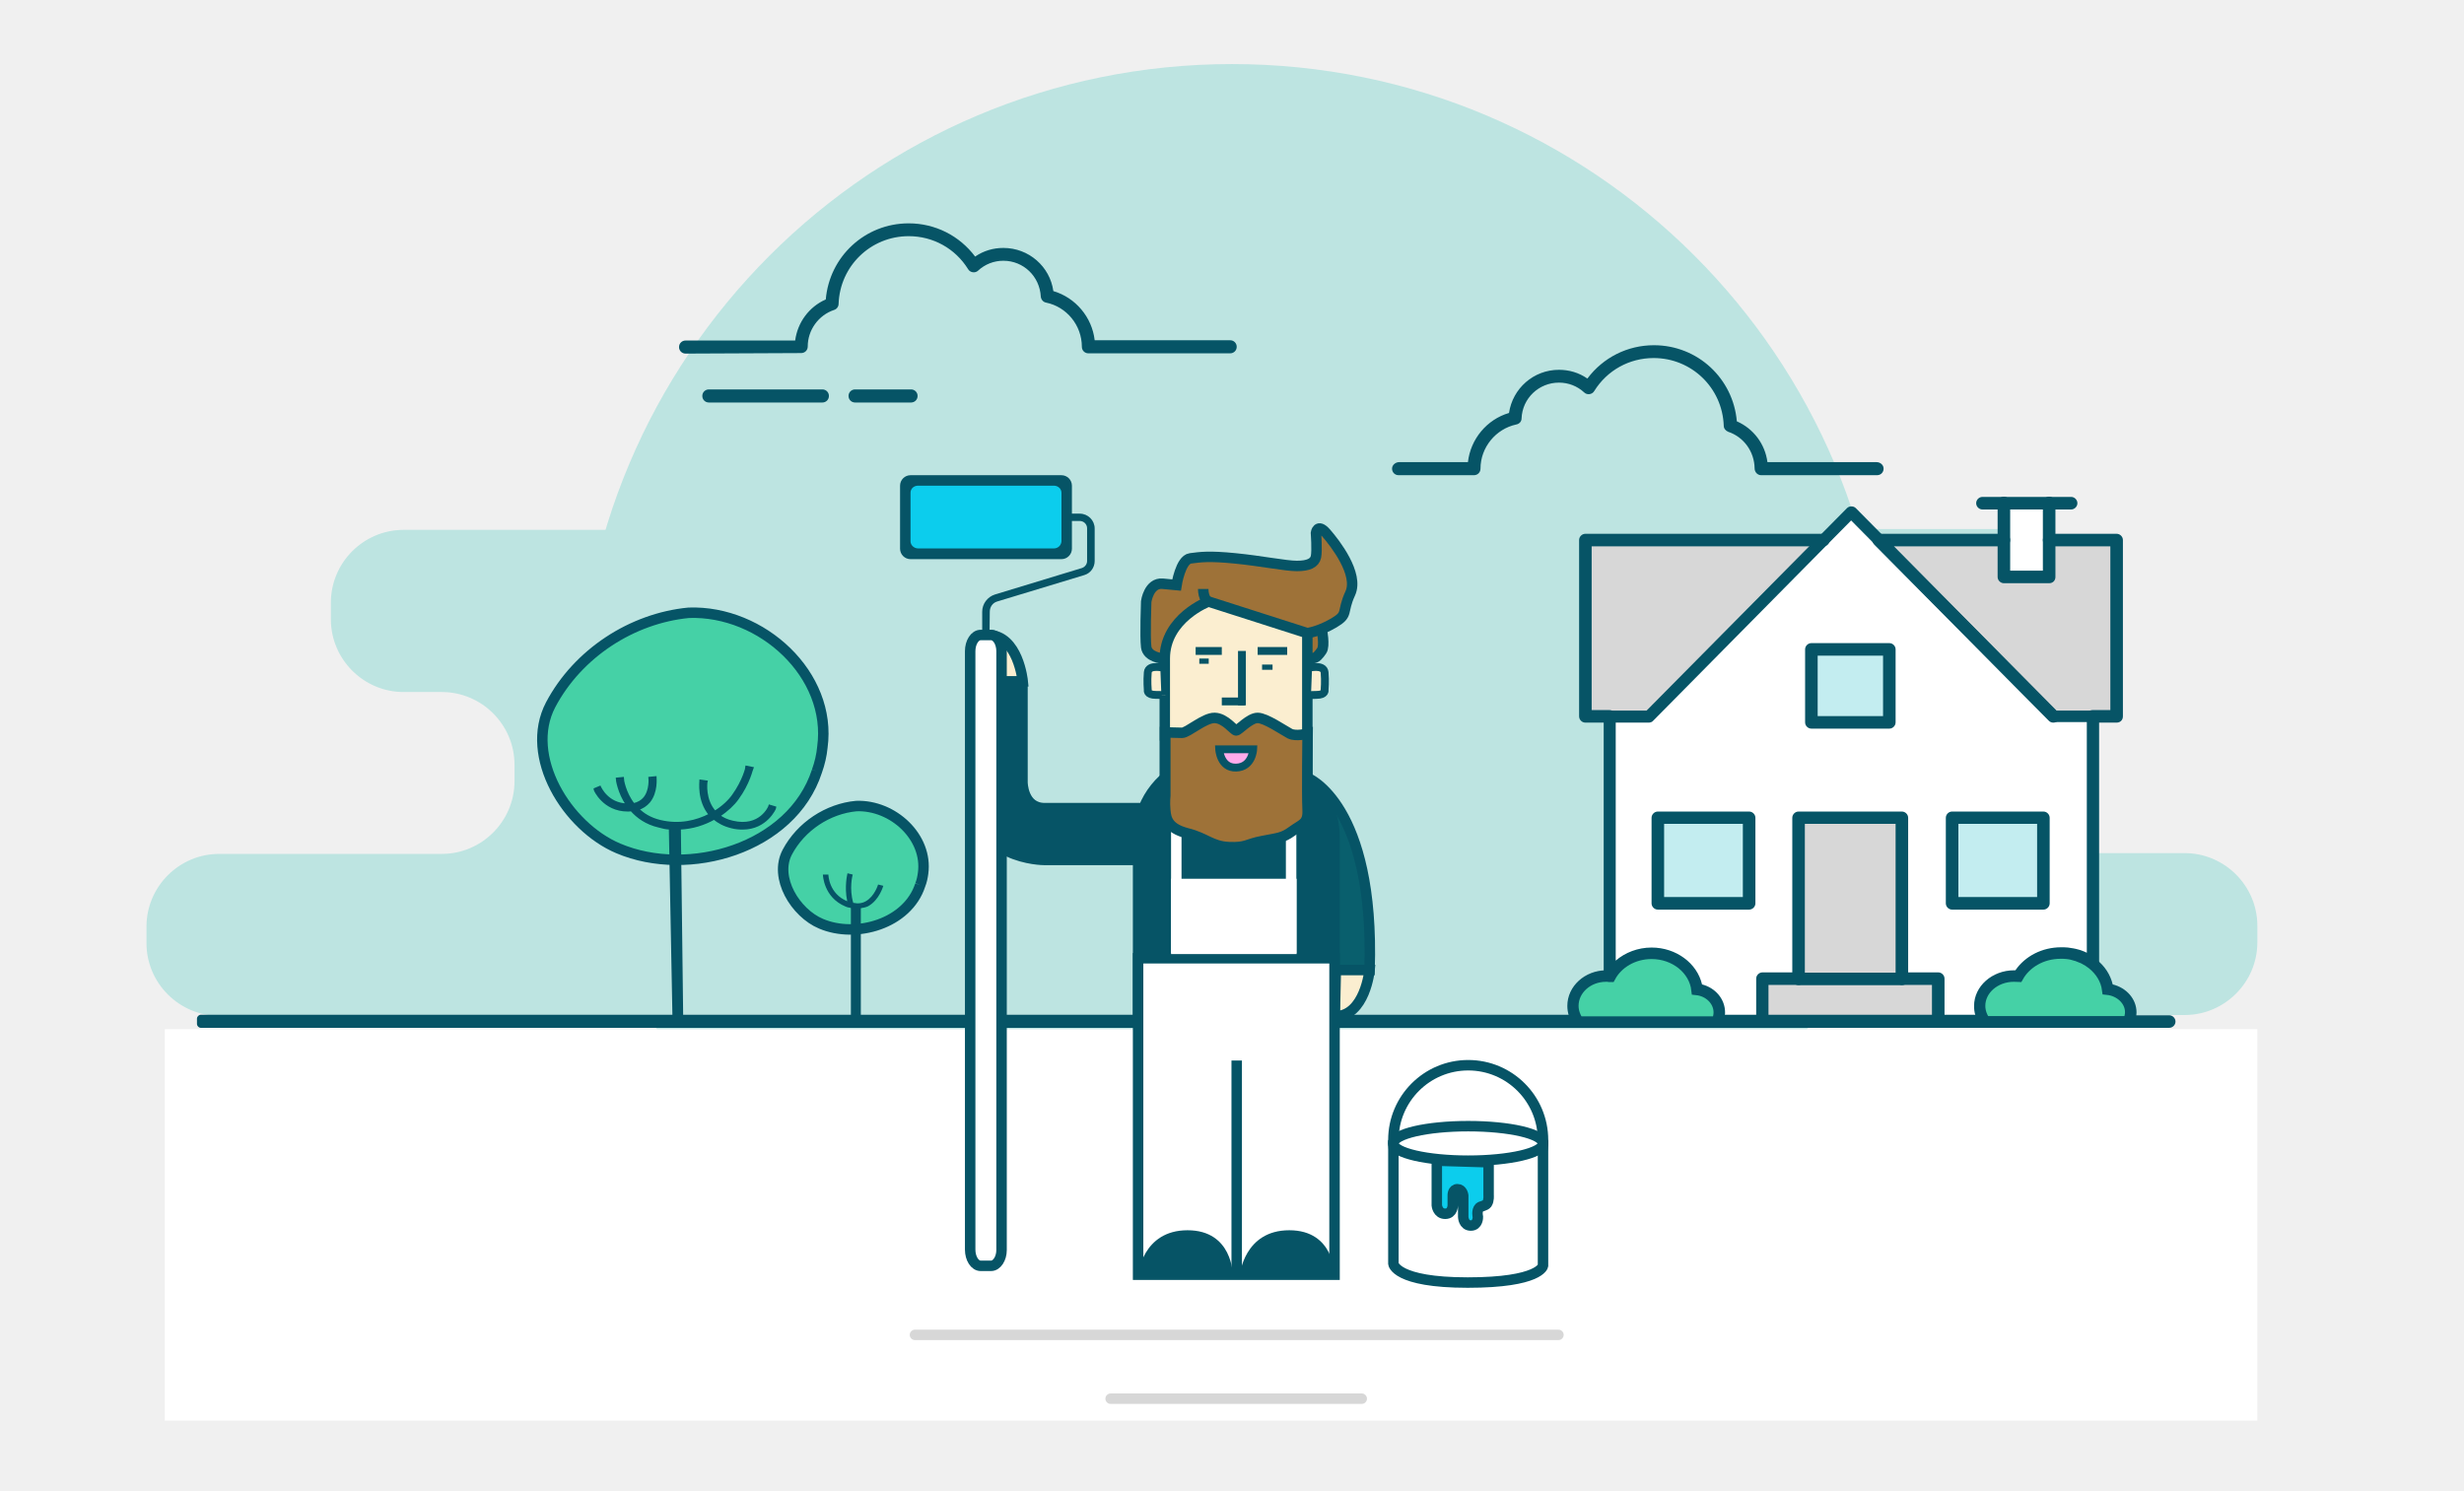
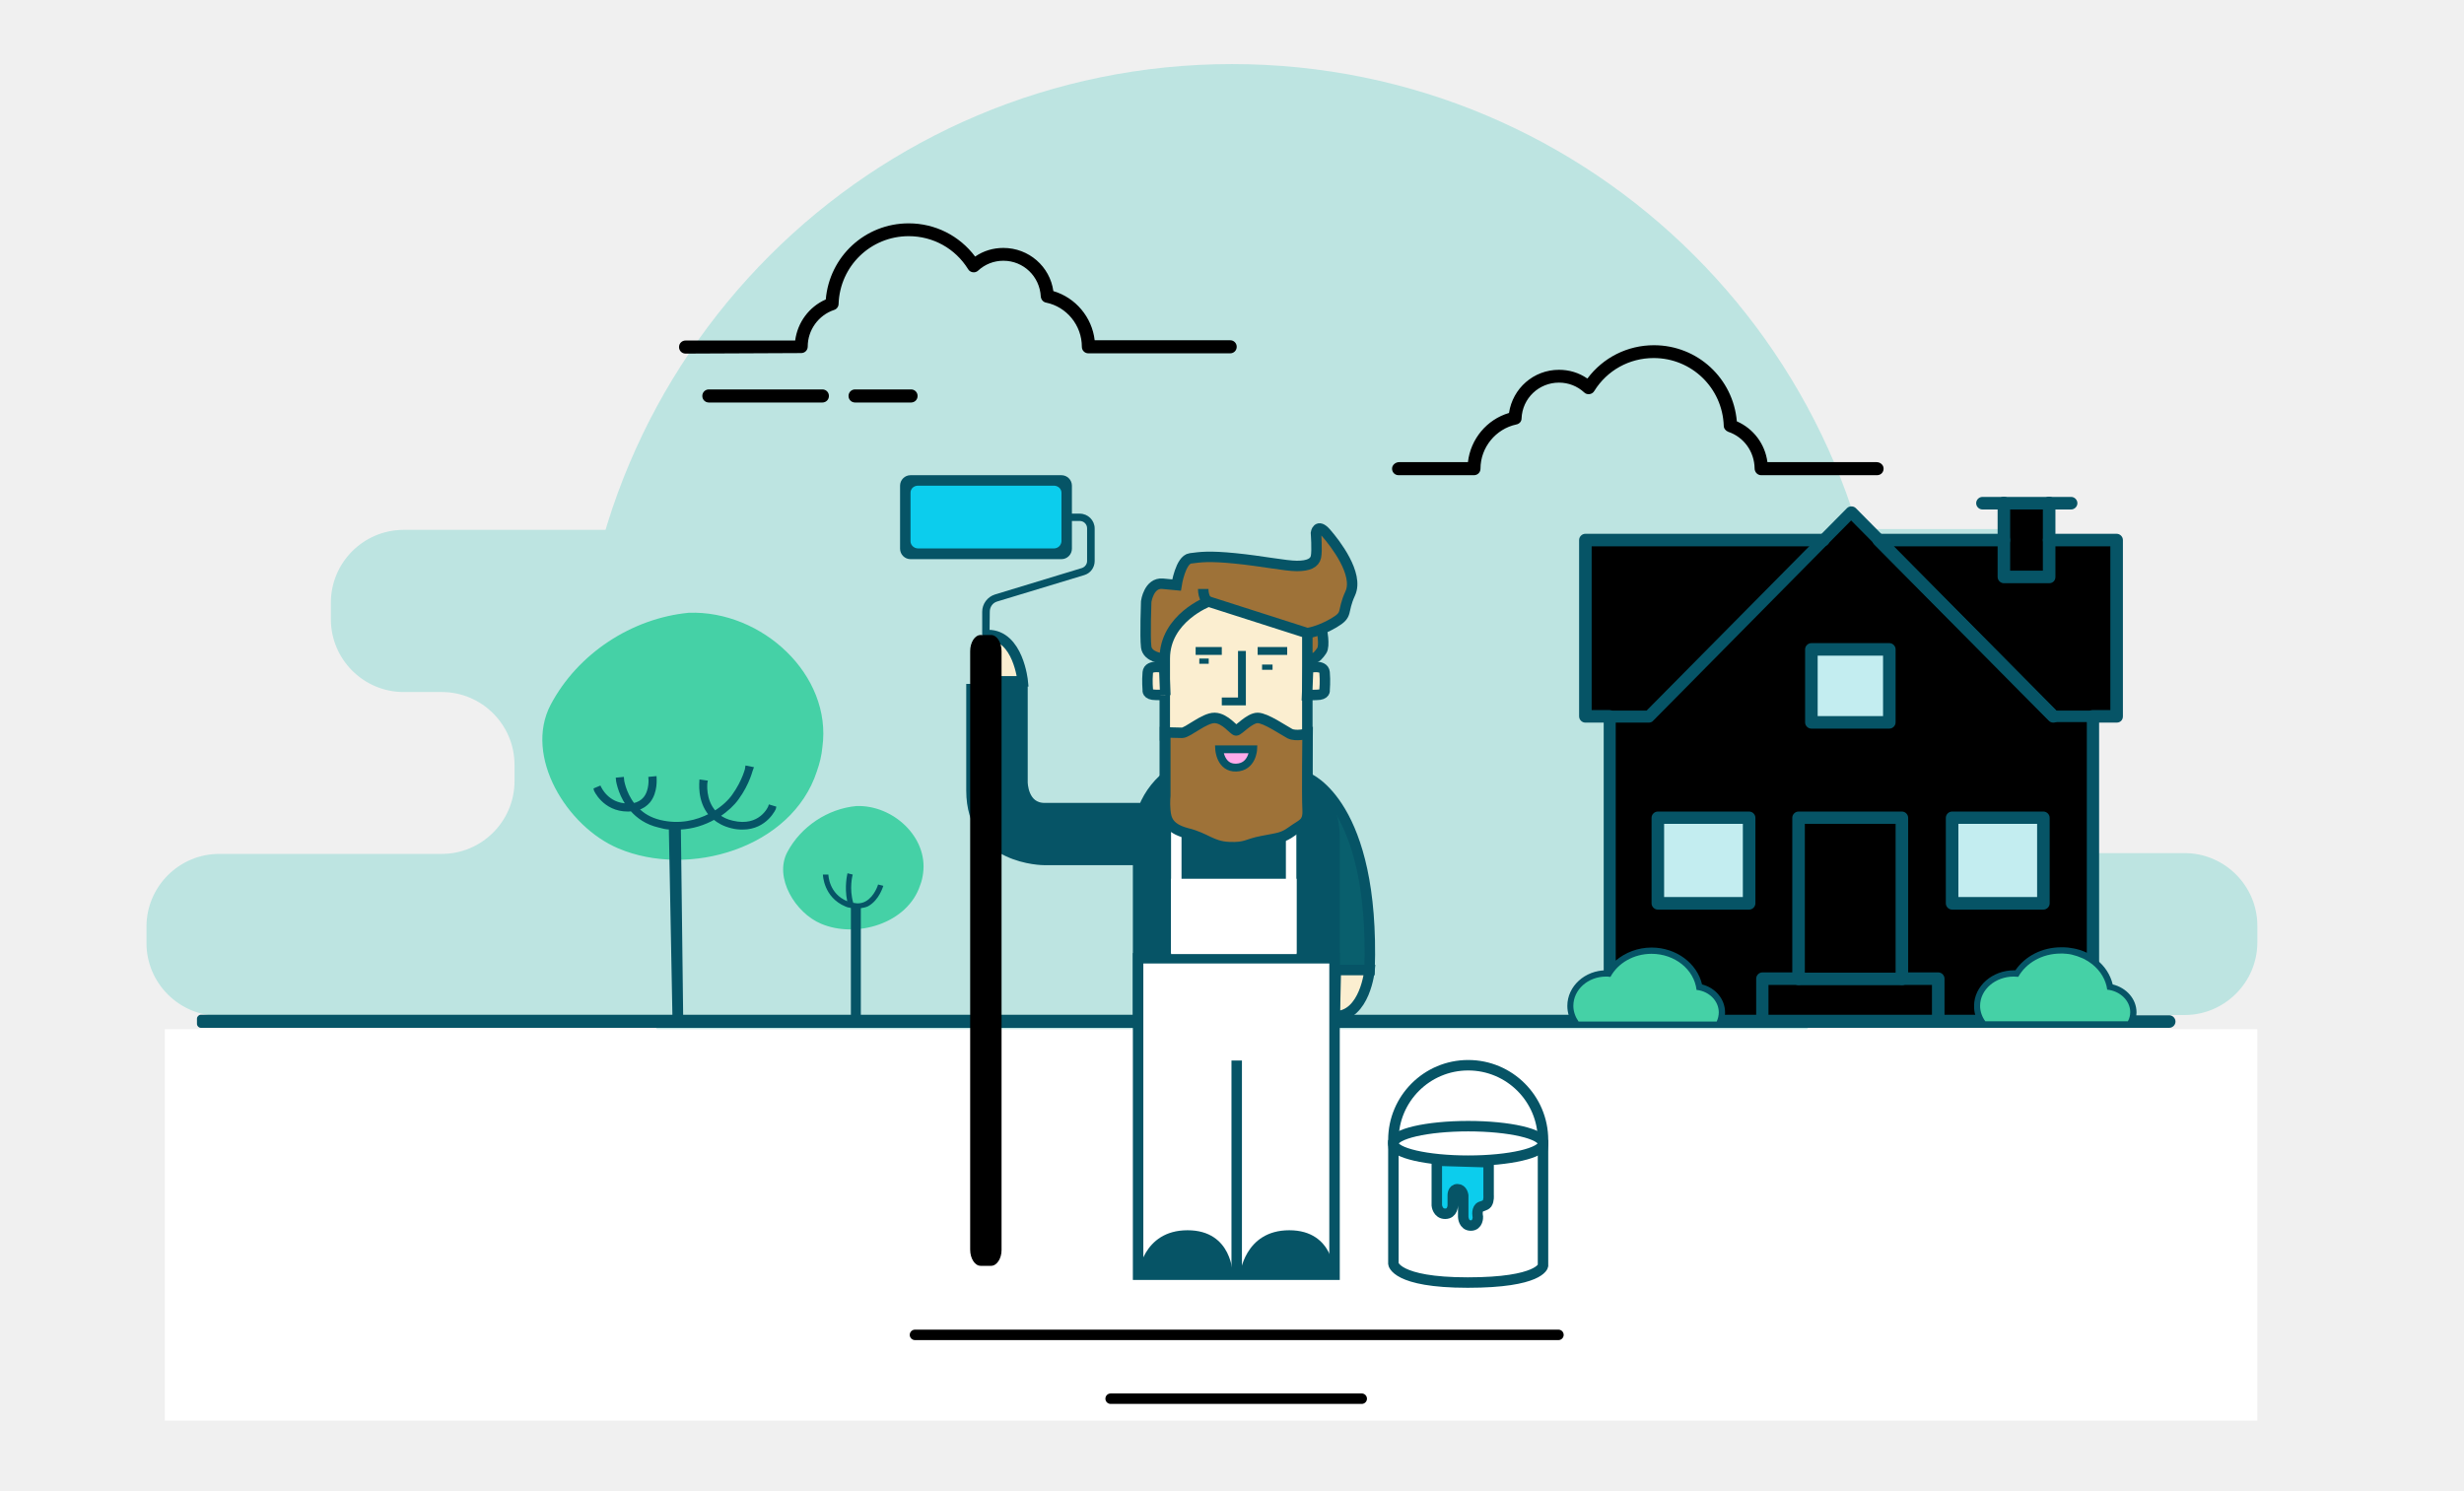
- <svg xmlns="http://www.w3.org/2000/svg" id="illustration" class="anim hidden visible" x="0px" y="0px" width="320px" viewBox="0 0 942 570" version="1.1">
-   <style>.f0{fill:none}.f1{fill:#BDE4E1}.f2{fill:#095F6D}.f3{fill:#065466}.f4{fill:#45D1A6}.f5{fill:#9E7238}.f6{fill:#FBEED0}.f7{fill:#FFABEB}.f8{fill:#FFF}.f9{fill:#D7D7D7}.f10{fill:#C3EDF0}.f11{fill:#0CCDED}.s0{stroke:none}.s1,.s2{stroke-miterlimit:10}.s1{stroke:#065466}.s2{stroke:#FFF}.s_w1{stroke-width:1}.s_w2{stroke-width:2}.s_w3{stroke-width:3}.s_w4{stroke-width:4}.s_w5{stroke-width:5}</style>
-   <g class="f1">
-     <path d="M451.7,388.4c15.3,0,27.8-12.5,27.8-27.8v-6.3c0-15.3-12.5-27.8-27.8-27.8H336.2c-15.3,0-27.8-12.5-27.8-27.8v-6.3c0-15.3,12.5-27.8,27.8-27.8h186c15.3,0,27.8-12.5,27.8-27.8v-6.4c0-15.3-12.5-27.8-27.8-27.8H154.3c-15.3,0-27.8,12.5-27.8,27.8v6.4c0,15.3,12.5,27.8,27.8,27.8h14.6c15.3,0,27.8,12.5,27.8,27.8v6.3c0,15.3-12.5,27.8-27.8,27.8H83.8C68.5,326.5,56,339,56,354.3v6.3c0,15.3,12.5,27.8,27.8,27.8L451.7,388.4L451.7,388.4z M457.2,388.3h75.4H770c15.3,0,27.8-12.5,27.8-27.8v-6.3c0-15.3-12.5-27.8-27.8-27.8H598.5c15.3,0,27.8-12.5,27.8-27.8v-6.3c0-15.3-12.5-27.8-27.8-27.8H482.9c-15.3,0-152,0.1-167.3,0.1h-85.1c-15.3,0-27.8,12.5-27.8,27.8v6.3c0,15.3,12.5,27.8,27.8,27.8C230.5,326.5,472.5,388.3,457.2,388.3z M835.2,388.1c15.3,0,27.8-12.5,27.8-27.8V354c0-15.3-12.5-27.8-27.8-27.8h-85.1c-15.3,0-27.8-12.5-27.8-27.8v-6.3c0-15.3,12.5-27.8,27.8-27.8h14.6c15.3,0,27.8-12.5,27.8-27.8v-6.4c0-15.3-12.5-27.8-27.8-27.8H396.8c-15.3,0-27.8,12.5-27.8,27.8v6.4c0,15.3,12.5,27.8,27.8,27.8h186c15.3,0,27.8,12.5,27.8,27.8v6.3c0,15.3-12.5,27.8-27.8,27.8H467.3c-15.3,0-27.8,12.5-27.8,27.8v6.3c0,15.3,12.5,27.8,27.8,27.8L835.2,388.1L835.2,388.1z" />
+ <svg xmlns="http://www.w3.org/2000/svg" id="illustration" class="anim hidden visible" width="320" viewBox="0 0 942 570">
+   <style>.f0{fill:none}.f3{fill:#065466}.f5{fill:#9e7238}.f8{fill:#fff}.f11{fill:#0ccded}.s0{stroke:none}.s1{stroke-miterlimit:10;stroke:#065466}.s_w3{stroke-width:3}.s_w4{stroke-width:4}</style>
+   <g fill="#bde4e1">
+     <path d="M451.7 388.4c15.3 0 27.8-12.5 27.8-27.8v-6.3c0-15.3-12.5-27.8-27.8-27.8H336.2c-15.3 0-27.8-12.5-27.8-27.8v-6.3c0-15.3 12.5-27.8 27.8-27.8h186c15.3 0 27.8-12.5 27.8-27.8v-6.4c0-15.3-12.5-27.8-27.8-27.8H154.3c-15.3 0-27.8 12.5-27.8 27.8v6.4c0 15.3 12.5 27.8 27.8 27.8h14.6c15.3 0 27.8 12.5 27.8 27.8v6.3c0 15.3-12.5 27.8-27.8 27.8H83.8C68.5 326.5 56 339 56 354.3v6.3c0 15.3 12.5 27.8 27.8 27.8h367.9zm5.5-.1H770c15.3 0 27.8-12.5 27.8-27.8v-6.3c0-15.3-12.5-27.8-27.8-27.8H598.5c15.3 0 27.8-12.5 27.8-27.8v-6.3c0-15.3-12.5-27.8-27.8-27.8H482.9c-15.3 0-152 .1-167.3.1h-85.1c-15.3 0-27.8 12.5-27.8 27.8v6.3c0 15.3 12.5 27.8 27.8 27.8 0 0 242 61.8 226.7 61.8zm378-.2c15.3 0 27.8-12.5 27.8-27.8V354c0-15.3-12.5-27.8-27.8-27.8h-85.1c-15.3 0-27.8-12.5-27.8-27.8v-6.3c0-15.3 12.5-27.8 27.8-27.8h14.6c15.3 0 27.8-12.5 27.8-27.8v-6.4c0-15.3-12.5-27.8-27.8-27.8H396.8c-15.3 0-27.8 12.5-27.8 27.8v6.4c0 15.3 12.5 27.8 27.8 27.8h186c15.3 0 27.8 12.5 27.8 27.8v6.3c0 15.3-12.5 27.8-27.8 27.8H467.3c-15.3 0-27.8 12.5-27.8 27.8v6.3c0 15.3 12.5 27.8 27.8 27.8h367.9z" />
    <circle cx="471" cy="274.5" r="250" />
  </g>
-   <rect class="f8" x="63" y="393.5" width="800" height="149.7" />
-   <g class="f9">
-     <path d="M595.8,512.4h-246c-1.1,0-2-0.9-2-2l0,0c0-1.1,0.9-2,2-2h246c1.1,0,2,0.9,2,2l0,0C597.8,511.5,596.9,512.4,595.8,512.4z" />
-     <path d="M520.6,536.8h-96c-1.1,0-2-0.9-2-2l0,0c0-1.1,0.9-2,2-2h96c1.1,0,2,0.9,2,2l0,0C522.6,535.9,521.7,536.8,520.6,536.8z" />
-   </g>
-   <g class="f3">
-     <path d="M314.4,153.9H271c-1.4,0-2.5-1.1-2.5-2.5s1.1-2.5,2.5-2.5h43.4c1.4,0,2.5,1.1,2.5,2.5C316.9,152.8,315.8,153.9,314.4,153.9z" />
-     <path d="M337.6,148.9h10.7c1.4,0,2.5,1.1,2.5,2.5s-1.1,2.5-2.5,2.5h-21.4c-1.4,0-2.5-1.1-2.5-2.5s1.1-2.5,2.5-2.5H337.6" />
-     <path d="M262.1,135.2c-1.4,0-2.5-1.1-2.5-2.5s1.1-2.5,2.5-2.5H304c0.9-6.9,5.3-12.9,11.7-15.7c1.4-16.4,15-29.1,31.7-29.1c10.1,0,19.4,4.7,25.4,12.7c3.2-2.2,6.9-3.3,10.8-3.3c9.7,0,17.8,7.1,19.1,16.5c8.5,2.5,14.8,10,15.8,18.8h51.8c1.4,0,2.5,1.1,2.5,2.5s-1.1,2.5-2.5,2.5h-54.2c-1.4,0-2.5-1.1-2.5-2.5c0-8.2-5.8-15.3-13.7-16.9c-1.1-0.2-1.9-1.2-2-2.3c-0.4-7.7-6.6-13.7-14.3-13.7c-3.6,0-7,1.3-9.7,3.8c-0.5,0.5-1.3,0.7-2,0.6s-1.4-0.5-1.8-1.2c-4.9-7.9-13.4-12.6-22.7-12.6c-14.5,0-26.3,11.4-26.8,25.9c0,1-0.7,2-1.7,2.3c-6,2-10.1,7.7-10.1,14c0,1.4-1.1,2.5-2.5,2.5L262.1,135.2L262.1,135.2z" />
-     <path d="M717.6,181.7c1.5,0,2.6-1.2,2.5-2.7c-0.1-1.3-1.3-2.3-2.7-2.3h-41.7l0,0c-0.9-6.9-5.3-12.8-11.7-15.6l0,0c-1.4-16.4-15-29.1-31.7-29.1c-10.1,0-19.4,4.7-25.4,12.7c0,0,0,0-0.1,0c-3.2-2.2-6.9-3.3-10.8-3.3c-9.7,0-17.7,7.1-19.1,16.5l0,0c-8.5,2.5-14.7,10-15.7,18.8l0,0h-26.3c-1.3,0-2.6,1-2.7,2.3c-0.1,1.5,1,2.7,2.5,2.7h28.8c1.4,0,2.5-1.1,2.5-2.5c0-8.1,5.8-15.2,13.7-16.9c1.1-0.2,2-1.1,2-2.3c0.3-7.7,6.6-13.7,14.3-13.7c3.6,0,7,1.3,9.7,3.8c0.5,0.5,1.3,0.7,2,0.6s1.4-0.5,1.8-1.2c4.9-7.9,13.4-12.6,22.7-12.6c14.5,0,26.3,11.4,26.8,25.9c0,1,0.7,1.9,1.7,2.3c6,2,10,7.6,10.1,14c0,1.4,1.1,2.6,2.5,2.6H717.6L717.6,181.7z" />
-   </g>
+   <path class="f8" d="M63 393.5h800v149.7H63z" />
+   <path d="M595.8 512.4h-246c-1.1 0-2-.9-2-2s.9-2 2-2h246c1.1 0 2 .9 2 2s-.9 2-2 2zm-75.2 24.4h-96c-1.1 0-2-.9-2-2s.9-2 2-2h96c1.1 0 2 .9 2 2s-.9 2-2 2zM314.4 153.9H271c-1.4 0-2.5-1.1-2.5-2.5s1.1-2.5 2.5-2.5h43.4c1.4 0 2.5 1.1 2.5 2.5s-1.1 2.5-2.5 2.5zm23.2-5h10.7c1.4 0 2.5 1.1 2.5 2.5s-1.1 2.5-2.5 2.5h-21.4c-1.4 0-2.5-1.1-2.5-2.5s1.1-2.5 2.5-2.5h10.7m-75.5-13.7c-1.4 0-2.5-1.1-2.5-2.5s1.1-2.5 2.5-2.5H304c.9-6.9 5.3-12.9 11.7-15.7 1.4-16.4 15-29.1 31.7-29.1 10.1 0 19.4 4.7 25.4 12.7 3.2-2.2 6.9-3.3 10.8-3.3 9.7 0 17.8 7.1 19.1 16.5 8.5 2.5 14.8 10 15.8 18.8h51.8c1.4 0 2.5 1.1 2.5 2.5s-1.1 2.5-2.5 2.5h-54.2c-1.4 0-2.5-1.1-2.5-2.5 0-8.2-5.8-15.3-13.7-16.9-1.1-.2-1.9-1.2-2-2.3-.4-7.7-6.6-13.7-14.3-13.7-3.6 0-7 1.3-9.7 3.8-.5.5-1.3.7-2 .6s-1.4-.5-1.8-1.2c-4.9-7.9-13.4-12.6-22.7-12.6-14.5 0-26.3 11.4-26.8 25.9 0 1-.7 2-1.7 2.3-6 2-10.1 7.7-10.1 14 0 1.4-1.1 2.5-2.5 2.5l-44.2.2zm455.5 46.5c1.5 0 2.6-1.2 2.5-2.7-.1-1.3-1.3-2.3-2.7-2.3h-41.7c-.9-6.9-5.3-12.8-11.7-15.6-1.4-16.4-15-29.1-31.7-29.1-10.1 0-19.4 4.7-25.4 12.7h-.1c-3.2-2.2-6.9-3.3-10.8-3.3-9.7 0-17.7 7.1-19.1 16.5-8.5 2.5-14.7 10-15.7 18.8h-26.3c-1.3 0-2.6 1-2.7 2.3-.1 1.5 1 2.7 2.5 2.7h28.8c1.4 0 2.5-1.1 2.5-2.5 0-8.1 5.8-15.2 13.7-16.9 1.1-.2 2-1.1 2-2.3.3-7.7 6.6-13.7 14.3-13.7 3.6 0 7 1.3 9.7 3.8.5.5 1.3.7 2 .6s1.4-.5 1.8-1.2c4.9-7.9 13.4-12.6 22.7-12.6 14.5 0 26.3 11.4 26.8 25.9 0 1 .7 1.9 1.7 2.3 6 2 10 7.6 10.1 14 0 1.4 1.1 2.6 2.5 2.6h44.3z" />
  <g class="s0">
-     <g class="f8">
-       <path d="M769.9,373.5c-7.1,0-12.9,5-12.9,11.2c0,2.2,0.7,4.3,2,6h-18v-16.4h-13.9v-61.6h-39.5v61.6h-13.8v16.4h-17.5c0.5-1.1,0.8-2.3,0.8-3.5c0-4.4-3.7-8.1-8.5-8.6c-1-7.8-8.3-13.8-17.2-13.8c-6.9,0-12.9,3.6-15.7,8.9c-0.1,0-0.3,0-0.4,0v-99.6h15l66.8-67.4l10.6-10.7l77.3,78.1l0,0h15V369c-1-0.8-2.1-1.5-3.3-2.1c-0.2-0.1-0.5-0.2-0.7-0.3c-0.5-0.2-1-0.4-1.5-0.6c-0.2-0.1-0.4-0.1-0.6-0.2c-1.2-0.4-2.4-0.6-3.7-0.8c-0.5-0.1-0.9-0.1-1.4-0.1c-0.3,0-0.6,0-0.9,0c-7.2,0-13.3,3.6-16.2,8.9C771.1,373.5,770.5,373.5,769.9,373.5z M781.2,345.4v-32.7h-34.9v32.7H781.2z M722.3,276.2v-27.9h-29.8v27.9H722.3z M668.7,345.4v-32.7h-34.9v32.7H668.7z" />
-       <polygon points="783.4,206.5 783.4,220.6 766.1,220.6 766.1,206.5 766.1,192.4 783.4,192.4" />
-     </g>
-     <g class="f10">
-       <rect x="746.3" y="312.6" width="34.9" height="32.7" />
-       <rect x="633.8" y="312.6" width="34.9" height="32.7" />
-       <rect x="692.5" y="248.2" width="29.8" height="27.9" />
-     </g>
-     <g class="f9">
-       <polygon points="697.1,206.5 630.3,273.9 615.3,273.9 606.1,273.9 606.1,206.5" />
-       <polygon points="809.2,206.5 809.2,273.9 800,273.9 785,273.9 718.2,206.5 766.1,206.5 766.1,220.6 783.4,220.6 783.4,206.5" />
-       <rect x="687.6" y="312.6" width="39.5" height="61.6" />
-       <polygon points="741,374.3 741,390.6 673.8,390.6 673.8,374.3 687.6,374.3 727.1,374.3" />
-     </g>
+     <path d="M769.9 373.5c-7.1 0-12.9 5-12.9 11.2 0 2.2.7 4.3 2 6h-18v-16.4h-13.9v-61.6h-39.5v61.6h-13.8v16.4h-17.5c.5-1.1.8-2.3.8-3.5 0-4.4-3.7-8.1-8.5-8.6-1-7.8-8.3-13.8-17.2-13.8-6.9 0-12.9 3.6-15.7 8.9h-.4v-99.6h15l66.8-67.4 10.6-10.7 77.3 78.1h15V369c-1-.8-2.1-1.5-3.3-2.1-.2-.1-.5-.2-.7-.3l-1.5-.6c-.2-.1-.4-.1-.6-.2-1.2-.4-2.4-.6-3.7-.8-.5-.1-.9-.1-1.4-.1h-.9c-7.2 0-13.3 3.6-16.2 8.9-.6-.3-1.2-.3-1.8-.3zm11.3-28.1v-32.7h-34.9v32.7h34.9zm-58.9-69.2v-27.9h-29.8v27.9h29.8zm-53.6 69.2v-32.7h-34.9v32.7h34.9zm114.7-138.9v14.1h-17.3v-28.2h17.3z" />
+     <path d="M746.3 312.6h34.9v32.7h-34.9zm-112.5 0h34.9v32.7h-34.9zm58.7-64.4h29.8v27.9h-29.8z" fill="#c3edf0" />
+     <path d="M697.1 206.5l-66.8 67.4h-24.2v-67.4zm112.1 0v67.4H785l-66.8-67.4h47.9v14.1h17.3v-14.1zM687.6 312.6h39.5v61.6h-39.5zm53.4 61.7v16.3h-67.2v-16.3h53.3z" />
    <g class="f3">
-       <path d="M615.3,276.3h-9.2c-1.3,0-2.4-1.1-2.4-2.4v-67.4c0-1.3,1.1-2.4,2.4-2.4h91c1.3,0,2.4,1.1,2.4,2.4c0,1.3-1.1,2.4-2.4,2.4h-88.6v62.6h6.8c1.3,0,2.4,1.1,2.4,2.4S616.6,276.3,615.3,276.3z" />
-       <path d="M809.2,276.3H800c-1.3,0-2.4-1.1-2.4-2.4s1.1-2.4,2.4-2.4h6.8v-62.6h-23.4c-1.3,0-2.4-1.1-2.4-2.4c0-1.3,1.1-2.4,2.4-2.4h25.8c1.3,0,2.4,1.1,2.4,2.4v67.4C811.6,275.3,810.6,276.3,809.2,276.3z" />
-       <path d="M785,276.3c-0.6,0-1.2-0.2-1.7-0.7l-66.8-67.4c-0.7-0.7-0.9-1.7-0.5-2.6c0.4-0.9,1.2-1.5,2.2-1.5h47.9c1.3,0,2.4,1.1,2.4,2.4c0,1.3-1.1,2.4-2.4,2.4H724l62.7,63.3c0.9,0.9,0.9,2.5,0,3.4C786.2,276.1,785.6,276.3,785,276.3z" />
-       <path d="M673.8,393c-1.3,0-2.4-1.1-2.4-2.4v-16.4c0-1.3,1.1-2.4,2.4-2.4h13.8c1.3,0,2.4,1.1,2.4,2.4s-1.1,2.4-2.4,2.4h-11.5v14C676.2,391.9,675.1,393,673.8,393z" />
-       <path d="M741,393c-1.3,0-2.4-1.1-2.4-2.4v-14h-11.5c-1.3,0-2.4-1.1-2.4-2.4s1.1-2.4,2.4-2.4H741c1.3,0,2.4,1.1,2.4,2.4v16.4C743.4,391.9,742.3,393,741,393z" />
-       <path d="M727.1,376.7h-39.5c-1.3,0-2.4-1.1-2.4-2.4v-61.6c0-1.3,1.1-2.4,2.4-2.4h39.5c1.3,0,2.4,1.1,2.4,2.4v61.6C729.5,375.6,728.5,376.7,727.1,376.7z M690,371.9h34.7V315H690V371.9z" />
-       <path d="M668.7,347.8h-34.9c-1.3,0-2.4-1.1-2.4-2.4v-32.7c0-1.3,1.1-2.4,2.4-2.4h34.9c1.3,0,2.4,1.1,2.4,2.4v32.7C671.1,346.7,670,347.8,668.7,347.8z M636.2,343h30.1v-28h-30.1V343z" />
-       <path d="M781.2,347.8h-34.9c-1.3,0-2.4-1.1-2.4-2.4v-32.7c0-1.3,1.1-2.4,2.4-2.4h34.9c1.3,0,2.4,1.1,2.4,2.4v32.7C783.6,346.7,782.5,347.8,781.2,347.8z M748.7,343h30.1v-28h-30.1V343z" />
-       <path d="M722.3,278.6h-29.8c-1.3,0-2.4-1.1-2.4-2.4v-27.9c0-1.3,1.1-2.4,2.4-2.4h29.8c1.3,0,2.4,1.1,2.4,2.4v27.9C724.7,277.5,723.6,278.6,722.3,278.6z M694.9,273.8h25v-23.1h-25V273.8z" />
-       <path d="M783.4,223h-17.3c-1.3,0-2.4-1.1-2.4-2.4v-28.3c0-1.3,1.1-2.4,2.4-2.4c1.3,0,2.4,1.1,2.4,2.4v25.9H781v-25.9c0-1.3,1.1-2.4,2.4-2.4c1.3,0,2.4,1.1,2.4,2.4v28.3C785.8,222,784.8,223,783.4,223z" />
-       <path d="M791.8,194.8h-33.9c-1.3,0-2.4-1.1-2.4-2.4c0-1.3,1.1-2.4,2.4-2.4h33.9c1.3,0,2.4,1.1,2.4,2.4S793.1,194.8,791.8,194.8z" />
-       <path d="M829.3,393h-15.7c-1.3,0-2.4-1.1-2.4-2.4s1.1-2.4,2.4-2.4h15.7c1.3,0,2.4,1.1,2.4,2.4S830.6,393,829.3,393z" />
-       <path d="M604,393h-17c-1.3,0-2.4-1.1-2.4-2.4s1.1-2.4,2.4-2.4h17c1.3,0,2.4,1.1,2.4,2.4S605.3,393,604,393z" />
-       <path d="M656.3,393h-52.8c-0.8,0-1.5-0.4-1.9-1c-1.6-2.2-2.4-4.8-2.4-7.4c0-7.5,6.7-13.6,14.9-13.6c0.5,0,1.1,0,1.6,0.1h0.3c1.3,0.1,2.3,1.3,2.2,2.6c-0.1,1.3-1.3,2.3-2.6,2.1h-0.3c-0.4-0.1-0.8-0.1-1.1-0.1c-5.6,0-10.1,3.9-10.1,8.8c0,1.2,0.3,2.5,0.9,3.6h51.4c1.3,0,2.4,1.1,2.4,2.4C658.7,391.9,657.6,393,656.3,393z" />
-       <path d="M813.6,393H759c-1.3,0-2.4-1.1-2.4-2.4s1.1-2.4,2.4-2.4h52.9c0.1-0.4,0.1-0.7,0.1-1.1c0-3.1-2.9-5.8-6.6-6.2c-1.1-0.1-2-1-2.1-2.1c-0.4-3.1-2.1-6-4.8-8.1c-1-0.8-1.2-2.3-0.4-3.4c0.8-1,2.3-1.2,3.4-0.4c3.2,2.5,5.3,5.8,6.2,9.5c5.3,1.3,9.1,5.6,9.1,10.7c0,1.6-0.4,3.1-1.1,4.6C815.3,392.5,814.5,393,813.6,393z" />
-       <path d="M759,393H656.3c-0.8,0-1.6-0.4-2-1.1s-0.5-1.6-0.1-2.3c0.4-0.8,0.6-1.6,0.6-2.4c0-3.1-2.7-5.8-6.3-6.2c-1.1-0.1-2-1-2.1-2.1c-0.8-6.7-7.2-11.7-14.9-11.7c-5.8,0-11.1,3-13.6,7.6c-0.5,0.9-1.4,1.4-2.3,1.3c-0.2,0-0.3,0-0.4,0c-1.2-0.1-2.1-1.2-2.1-2.4v-99.6c0-1.3,1.1-2.4,2.4-2.4h14l76.6-77.4c0.9-0.9,2.5-0.9,3.4,0l76.6,77.4h14c1.3,0,2.4,1.1,2.4,2.4V369c0,0.9-0.5,1.8-1.4,2.2c-0.8,0.4-1.8,0.3-2.5-0.3c-0.9-0.7-1.8-1.3-2.9-1.8c-0.2-0.1-0.4-0.2-0.6-0.3c-0.5-0.2-0.9-0.4-1.3-0.5l-0.6-0.2c-1-0.3-2.1-0.5-3.2-0.7c-0.4,0-0.8-0.1-1.2-0.1H788c-6,0-11.5,3-14.1,7.6c-0.5,0.9-1.4,1.3-2.4,1.2c-0.4-0.1-1-0.1-1.5-0.1c-5.8,0-10.5,3.9-10.5,8.8c0,1.6,0.5,3.2,1.5,4.6c0.5,0.7,0.6,1.7,0.2,2.5C760.8,392.5,760,393,759,393z M659.4,388.2h95.8c-0.4-1.2-0.5-2.4-0.5-3.6c0-7.5,6.9-13.6,15.3-13.6c0.2,0,0.3,0,0.5,0c3.7-5.4,10.2-8.8,17.5-8.8h0.9h0.1c0.5,0,1,0.1,1.6,0.1c1.4,0.2,2.8,0.4,4.1,0.8l0.7,0.2c0.7,0.2,1.2,0.5,1.8,0.7c0.2,0.1,0.4,0.2,0.6,0.3v-88.2H785c-0.6,0-1.3-0.3-1.7-0.7L707.7,199L632,275.6c-0.4,0.5-1.1,0.7-1.7,0.7h-12.6v91c3.6-3.1,8.5-5,13.7-5c9.4,0,17.4,6,19.3,14.1c5.1,1.3,8.8,5.6,8.8,10.7C659.5,387.5,659.5,387.9,659.4,388.2z" />
-       <path d="M813.8,393h-737c-0.8,0-1.5-0.7-1.5-1.5v-2c0-0.8,0.7-1.5,1.5-1.5h737c0.8,0,1.5,0.7,1.5,1.5v2C815.3,392.3,814.7,393,813.8,393z" />
+       <path d="M615.3 276.3h-9.2c-1.3 0-2.4-1.1-2.4-2.4v-67.4c0-1.3 1.1-2.4 2.4-2.4h91c1.3 0 2.4 1.1 2.4 2.4 0 1.3-1.1 2.4-2.4 2.4h-88.6v62.6h6.8c1.3 0 2.4 1.1 2.4 2.4s-1.1 2.4-2.4 2.4zm193.9 0H800c-1.3 0-2.4-1.1-2.4-2.4s1.1-2.4 2.4-2.4h6.8v-62.6h-23.4c-1.3 0-2.4-1.1-2.4-2.4 0-1.3 1.1-2.4 2.4-2.4h25.8c1.3 0 2.4 1.1 2.4 2.4v67.4c0 1.4-1 2.4-2.4 2.4zm-24.2 0c-.6 0-1.2-.2-1.7-.7l-66.8-67.4c-.7-.7-.9-1.7-.5-2.6.4-.9 1.2-1.5 2.2-1.5h47.9c1.3 0 2.4 1.1 2.4 2.4 0 1.3-1.1 2.4-2.4 2.4H724l62.7 63.3c.9.9.9 2.5 0 3.4-.5.5-1.1.7-1.7.7zM673.8 393c-1.3 0-2.4-1.1-2.4-2.4v-16.4c0-1.3 1.1-2.4 2.4-2.4h13.8c1.3 0 2.4 1.1 2.4 2.4s-1.1 2.4-2.4 2.4h-11.5v14c.1 1.3-1 2.4-2.3 2.4zm67.2 0c-1.3 0-2.4-1.1-2.4-2.4v-14h-11.5c-1.3 0-2.4-1.1-2.4-2.4s1.1-2.4 2.4-2.4H741c1.3 0 2.4 1.1 2.4 2.4v16.4c0 1.3-1.1 2.4-2.4 2.4z" />
+       <path d="M727.1 376.7h-39.5c-1.3 0-2.4-1.1-2.4-2.4v-61.6c0-1.3 1.1-2.4 2.4-2.4h39.5c1.3 0 2.4 1.1 2.4 2.4v61.6c0 1.3-1 2.4-2.4 2.4zm-37.1-4.8h34.7V315H690v56.9zm-21.3-24.1h-34.9c-1.3 0-2.4-1.1-2.4-2.4v-32.7c0-1.3 1.1-2.4 2.4-2.4h34.9c1.3 0 2.4 1.1 2.4 2.4v32.7c0 1.3-1.1 2.4-2.4 2.4zm-32.5-4.8h30.1v-28h-30.1v28zm145 4.8h-34.9c-1.3 0-2.4-1.1-2.4-2.4v-32.7c0-1.3 1.1-2.4 2.4-2.4h34.9c1.3 0 2.4 1.1 2.4 2.4v32.7c0 1.3-1.1 2.4-2.4 2.4zm-32.5-4.8h30.1v-28h-30.1v28zm-26.4-64.4h-29.8c-1.3 0-2.4-1.1-2.4-2.4v-27.9c0-1.3 1.1-2.4 2.4-2.4h29.8c1.3 0 2.4 1.1 2.4 2.4v27.9c0 1.3-1.1 2.4-2.4 2.4zm-27.4-4.8h25v-23.1h-25v23.1zm88.5-50.8h-17.3c-1.3 0-2.4-1.1-2.4-2.4v-28.3c0-1.3 1.1-2.4 2.4-2.4 1.3 0 2.4 1.1 2.4 2.4v25.9H781v-25.9c0-1.3 1.1-2.4 2.4-2.4 1.3 0 2.4 1.1 2.4 2.4v28.3c0 1.4-1 2.4-2.4 2.4z" />
+       <path d="M791.8 194.8h-33.9c-1.3 0-2.4-1.1-2.4-2.4 0-1.3 1.1-2.4 2.4-2.4h33.9c1.3 0 2.4 1.1 2.4 2.4s-1.1 2.4-2.4 2.4zM829.3 393h-15.7c-1.3 0-2.4-1.1-2.4-2.4s1.1-2.4 2.4-2.4h15.7c1.3 0 2.4 1.1 2.4 2.4s-1.1 2.4-2.4 2.4zM604 393h-17c-1.3 0-2.4-1.1-2.4-2.4s1.1-2.4 2.4-2.4h17c1.3 0 2.4 1.1 2.4 2.4s-1.1 2.4-2.4 2.4z" />
+       <path d="M656.3 393h-52.8c-.8 0-1.5-.4-1.9-1-1.6-2.2-2.4-4.8-2.4-7.4 0-7.5 6.7-13.6 14.9-13.6.5 0 1.1 0 1.6.1h.3c1.3.1 2.3 1.3 2.2 2.6-.1 1.3-1.3 2.3-2.6 2.1h-.3c-.4-.1-.8-.1-1.1-.1-5.6 0-10.1 3.9-10.1 8.8 0 1.2.3 2.5.9 3.6h51.4c1.3 0 2.4 1.1 2.4 2.4-.1 1.4-1.2 2.5-2.5 2.5zm157.3 0H759c-1.3 0-2.4-1.1-2.4-2.4s1.1-2.4 2.4-2.4h52.9c.1-.4.1-.7.1-1.1 0-3.1-2.9-5.8-6.6-6.2-1.1-.1-2-1-2.1-2.1-.4-3.1-2.1-6-4.8-8.1-1-.8-1.2-2.3-.4-3.4.8-1 2.3-1.2 3.4-.4 3.2 2.5 5.3 5.8 6.2 9.5 5.3 1.3 9.1 5.6 9.1 10.7 0 1.6-.4 3.1-1.1 4.6-.4.8-1.2 1.3-2.1 1.3z" />
+       <path d="M759 393H656.3c-.8 0-1.6-.4-2-1.1s-.5-1.6-.1-2.3c.4-.8.6-1.6.6-2.4 0-3.1-2.7-5.8-6.3-6.2-1.1-.1-2-1-2.1-2.1-.8-6.7-7.2-11.7-14.9-11.7-5.8 0-11.1 3-13.6 7.6-.5.9-1.4 1.4-2.3 1.3h-.4c-1.2-.1-2.1-1.2-2.1-2.4v-99.6c0-1.3 1.1-2.4 2.4-2.4h14l76.6-77.4c.9-.9 2.5-.9 3.4 0l76.6 77.4h14c1.3 0 2.4 1.1 2.4 2.4V369c0 .9-.5 1.8-1.4 2.2-.8.4-1.8.3-2.5-.3-.9-.7-1.8-1.3-2.9-1.8l-.6-.3c-.5-.2-.9-.4-1.3-.5l-.6-.2c-1-.3-2.1-.5-3.2-.7-.4 0-.8-.1-1.2-.1h-.8c-6 0-11.5 3-14.1 7.6-.5.9-1.4 1.3-2.4 1.2-.4-.1-1-.1-1.5-.1-5.8 0-10.5 3.9-10.5 8.8 0 1.6.5 3.2 1.5 4.6.5.7.6 1.7.2 2.5-.4.6-1.2 1.1-2.2 1.1zm-99.6-4.8h95.8c-.4-1.2-.5-2.4-.5-3.6 0-7.5 6.9-13.6 15.3-13.6h.5c3.7-5.4 10.2-8.8 17.5-8.8h1c.5 0 1 .1 1.6.1 1.4.2 2.8.4 4.1.8l.7.2c.7.2 1.2.5 1.8.7l.6.3v-88.2H785c-.6 0-1.3-.3-1.7-.7L707.7 199 632 275.6c-.4.5-1.1.7-1.7.7h-12.6v91c3.6-3.1 8.5-5 13.7-5 9.4 0 17.4 6 19.3 14.1 5.1 1.3 8.8 5.6 8.8 10.7 0 .4 0 .8-.1 1.1z" />
+       <path d="M813.8 393h-737c-.8 0-1.5-.7-1.5-1.5v-2c0-.8.7-1.5 1.5-1.5h737c.8 0 1.5.7 1.5 1.5v2c0 .8-.6 1.5-1.5 1.5z" />
    </g>
  </g>
-   <g class="f4 s1 s_w4">
-     <path d="M312.3,294.9c-9.6,29.5-49,40.9-75.9,29.5c-19.7-8.3-36.2-35.2-25.9-54.9c10.4-19.7,31.1-33.1,52.8-35.2c28-1,54.9,23.8,51.1,51.4C314.1,288.8,313.4,291.8,312.3,294.9" />
-     <path d="M351.8,338.4c-4.8,14.8-24.5,20.5-37.9,14.8c-9.8-4.1-18.1-17.6-12.9-27.4s15.5-16.6,26.4-17.6c14-0.5,27.4,11.9,25.5,25.7C352.7,335.4,352.4,336.9,351.8,338.4" />
-     <path d="M631.4,364.7c8.9,0,16.3,6,17.2,13.8c4.8,0.5,8.5,4.2,8.5,8.6c0,1.2-0.3,2.4-0.8,3.5h-52.8c-1.2-1.7-2-3.8-2-6c0-6.2,5.6-11.2,12.5-11.2c0.4,0,0.9,0,1.3,0.1l0,0c0.1,0,0.3,0,0.4,0C618.5,368.3,624.5,364.7,631.4,364.7z" />
-     <path d="M757,384.6c0-6.2,5.8-11.2,12.9-11.2c0.6,0,1.2,0.1,1.7,0.1c2.9-5.2,9-8.9,16.2-8.9c0.3,0,0.6,0,0.9,0c0.5,0,0.9,0.1,1.4,0.1c1.3,0.1,2.5,0.4,3.7,0.8c0.2,0.1,0.4,0.1,0.6,0.2c0.5,0.2,1,0.4,1.5,0.6c0.2,0.1,0.5,0.2,0.7,0.3c1.2,0.6,2.3,1.3,3.3,2.1c3.1,2.5,5.2,5.9,5.7,9.7c4.9,0.5,8.8,4.2,8.8,8.6c0,1.2-0.3,2.4-0.9,3.5H759C757.8,388.9,757,386.8,757,384.6z" />
-   </g>
-   <g class="f3 s1 s_w1">
-     <path d="M294.3,308.2c-0.1,0.4-3.6,8.6-14.2,6.1c-2.2-0.5-3.9-1.3-5.3-2.4c3.1-2,5.6-4.4,7.1-6.5c4.4-6,5.5-11.5,5.6-11.7l-2-0.4c0,0.1-1.1,5.2-5.2,10.9c-1.5,2.1-3.9,4.4-7,6.3c-4.2-4.6-3.4-11.2-3.3-11.6l-2.1-0.3c0,0.1-1,7.6,3.6,12.9c-5.2,2.7-11.8,4.3-19.2,2.5c-3.7-0.9-6.5-2.6-8.5-4.7c1.7-0.5,3.2-1.5,4.3-2.8c3-3.7,2.4-9,2.4-9.2l-2.1,0.2c0,0,0.5,4.7-2,7.7c-1,1.2-2.4,2-4.2,2.4c-3.5-4.5-4.2-9.6-4.2-10l-2.1,0.2c0,0.1,0.6,5.1,3.9,9.9c-7.6-0.1-10.4-6.5-10.5-6.7l-1.9,0.8c0,0.1,3.4,8,12.6,8c0.4,0,0.8,0,1.3-0.1h0.1c2.4,2.7,5.7,5.1,10.4,6.2c2,0.5,2.5,0.7,4.4,0.8l1.4,73.3l3.1,0.4l-0.9-73.7c5-0.2,9.5-1.7,13.2-3.8c1.7,1.4,3.8,2.6,6.7,3.3c1.5,0.4,2.9,0.5,4.2,0.5c9.1,0,12.4-7.8,12.4-7.9L294.3,308.2z" />
+   <path d="M312.3 294.9c-9.6 29.5-49 40.9-75.9 29.5-19.7-8.3-36.2-35.2-25.9-54.9 10.4-19.7 31.1-33.1 52.8-35.2 28-1 54.9 23.8 51.1 51.4-.3 3.1-1 6.1-2.1 9.2m39.5 43.5c-4.8 14.8-24.5 20.5-37.9 14.8-9.8-4.1-18.1-17.6-12.9-27.4s15.5-16.6 26.4-17.6c14-.5 27.4 11.9 25.5 25.7-.2 1.5-.5 3-1.1 4.5m279.6 26.3c8.9 0 16.3 6 17.2 13.8 4.8.5 8.5 4.2 8.5 8.6 0 1.2-.3 2.4-.8 3.5h-52.8c-1.2-1.7-2-3.8-2-6 0-6.2 5.6-11.2 12.5-11.2.4 0 .9 0 1.3.1h.4c2.8-5.2 8.8-8.8 15.7-8.8zM757 384.6c0-6.2 5.8-11.2 12.9-11.2.6 0 1.2.1 1.7.1 2.9-5.2 9-8.9 16.2-8.9h.9c.5 0 .9.1 1.4.1 1.3.1 2.5.4 3.7.8.2.1.4.1.6.2l1.5.6c.2.1.5.2.7.3 1.2.6 2.3 1.3 3.3 2.1 3.1 2.5 5.2 5.9 5.7 9.7 4.9.5 8.8 4.2 8.8 8.6 0 1.2-.3 2.4-.9 3.5H759c-1.2-1.6-2-3.7-2-5.9z" fill="#45d1a6" />
+   <g class="f3 s1">
+     <path d="M294.3 308.2c-.1.4-3.6 8.6-14.2 6.1-2.2-.5-3.9-1.3-5.3-2.4 3.1-2 5.6-4.4 7.1-6.5 4.4-6 5.5-11.5 5.6-11.7l-2-.4c0 .1-1.1 5.2-5.2 10.9-1.5 2.1-3.9 4.4-7 6.3-4.2-4.6-3.4-11.2-3.3-11.6l-2.1-.3c0 .1-1 7.6 3.6 12.9-5.2 2.7-11.8 4.3-19.2 2.5-3.7-.9-6.5-2.6-8.5-4.7 1.7-.5 3.2-1.5 4.3-2.8 3-3.7 2.4-9 2.4-9.2l-2.1.2s.5 4.7-2 7.7c-1 1.2-2.4 2-4.2 2.4-3.5-4.5-4.2-9.6-4.2-10l-2.1.2c0 .1.6 5.1 3.9 9.9-7.6-.1-10.4-6.5-10.5-6.7l-1.9.8c0 .1 3.4 8 12.6 8 .4 0 .8 0 1.3-.1h.1c2.4 2.7 5.7 5.1 10.4 6.2 2 .5 2.5.7 4.4.8l1.4 73.3 3.1.4-.9-73.7c5-.2 9.5-1.7 13.2-3.8 1.7 1.4 3.8 2.6 6.7 3.3 1.5.4 2.9.5 4.2.5 9.1 0 12.4-7.8 12.4-7.9l-2-.6z" />
    <g class="s0">
-       <path d="M337.7,338.7l-2-0.5c0,0-1.3,4.5-4.7,6.4c-1.4,0.8-3,1-4.8,0.6c-1.6-5.5-0.3-10.5-0.2-10.8l-2-0.5c0,0.1-1.3,5-0.1,10.7c-7-2.9-7.2-9.9-7.2-10.2h-2.1c0,0.1,0.2,8.7,8.6,12.2c0.4,0.2,0.8,0.3,1.2,0.4h0.1l2.4,0.5c0,0,3.5-0.2,5-1C336.2,344.1,337.6,338.9,337.7,338.7z" />
-       <rect x="325.3" y="346.1" width="3.8" height="45.6" />
+       <path d="M337.7 338.7l-2-.5s-1.3 4.5-4.7 6.4c-1.4.8-3 1-4.8.6-1.6-5.5-.3-10.5-.2-10.8l-2-.5c0 .1-1.3 5-.1 10.7-7-2.9-7.2-9.9-7.2-10.2h-2.1c0 .1.2 8.7 8.6 12.2.4.2.8.3 1.2.4h.1l2.4.5s3.5-.2 5-1c4.3-2.4 5.7-7.6 5.8-7.8z" />
+       <path d="M325.3 346.1h3.8v45.6h-3.8z" />
    </g>
  </g>
  <g class="s1 s_w4">
-     <path class="f2" d="M500,297.5c0,0,25.6,9.9,23.6,73.4h-12.9l-8.3-12.5L500,297.5z" />
-     <path class="f3" d="M480.2,290h-15.1c-12.6,0-23.5,7.9-27.9,19c-10.2,0-31.4,0-37.8,0c-8.5,0-8.5-9.9-8.5-9.9v-35.6h-19.5c0,0,0,12.2,0,38.8s27.8,26.5,27.8,26.5h35.9v59.5l75.1,0.5V320C510.2,303.5,496.7,290,480.2,290z" />
+     <path d="M500 297.5s25.6 9.9 23.6 73.4h-12.9l-8.3-12.5-2.4-60.9z" fill="#095f6d" />
+     <path class="f3" d="M480.2 290h-15.1c-12.6 0-23.5 7.9-27.9 19h-37.8c-8.5 0-8.5-9.9-8.5-9.9v-35.6h-19.5v38.8c0 26.6 27.8 26.5 27.8 26.5h35.9v59.5l75.1.5V320c0-16.5-13.5-30-30-30z" />
    <g class="f5">
-       <path d="M505.3,240.5c0,0,1.3,6.5,0,8.3s-1.9,2.7-3.6,2.9c-1.8,0.2-6.8,0-6.8,0l-0.8-14.1l8.7-0.7L505.3,240.5z" />
-       <path d="M507,203.8c-3.4-3.9-3.9,0-3.9,0s0.5,6.7,0,9.1c-0.5,2.4-2.9,3.5-7.3,3.5c-4.3,0-13.5-1.9-23.6-2.9s-13.2-0.5-17.1,0c-3.8,0.5-5.3,10.2-5.3,10.2s0,0-5.3-0.5s-6.3,6.8-6.3,6.8s-0.5,13.5,0,17.4s6.3,4.4,6.3,4.4l55.2-9.7c0,0,4.4-0.5,10.2-3.9s2.9-3.9,6.3-11.3C519.6,219.5,510.4,207.7,507,203.8z" />
-       <path class="f0" d="M460,225.2c0,3,1.4,5.4,3,5.4" />
+       <path d="M505.3 240.5s1.3 6.5 0 8.3-1.9 2.7-3.6 2.9c-1.8.2-6.8 0-6.8 0l-.8-14.1 8.7-.7 2.5 3.6z" />
+       <path d="M507 203.8c-3.4-3.9-3.9 0-3.9 0s.5 6.7 0 9.1c-.5 2.4-2.9 3.5-7.3 3.5-4.3 0-13.5-1.9-23.6-2.9s-13.2-.5-17.1 0c-3.8.5-5.3 10.2-5.3 10.2l-5.3-.5c-5.3-.5-6.3 6.8-6.3 6.8s-.5 13.5 0 17.4 6.3 4.4 6.3 4.4l55.2-9.7s4.4-.5 10.2-3.9 2.9-3.9 6.3-11.3-5.8-19.2-9.2-23.1z" />
+       <path class="f0" d="M460 225.2c0 3 1.4 5.4 3 5.4" />
    </g>
-     <g class="f6">
-       <path d="M462,230c0,0-16.7,6.3-16.7,21.8s0,56.7,0,56.7l54.5,1v-67.4L462,230z" />
-       <path d="M391,260.5c0,0-1.7-17.7-13.3-17.7l0.4,17.7H391z" />
-       <path d="M523.6,370.9c0,0-1.7,17.7-13.3,17.7l0.4-17.7H523.6z" />
-       <g class="s_w3">
-         <path d="M445.1,255.4c0,0-6-1.6-6.3,1.7c-0.3,3.3,0,6.7,0,6.7s-0.5,1.9,3.1,1.9s3.6,0.1,3.6,0.1L445.1,255.4z" />
-         <path d="M500.1,255.4c0,0,6-1.6,6.3,1.7c0.3,3.3,0,6.7,0,6.7s0.5,1.9-3.1,1.9c-3.6,0.1-3.6,0.1-3.6,0.1L500.1,255.4z" />
-       </g>
+     <g fill="#fbeed0">
+       <path d="M462 230s-16.7 6.3-16.7 21.8v56.7l54.5 1v-67.4L462 230zm-71 30.5s-1.7-17.7-13.3-17.7l.4 17.7H391zm132.6 110.4s-1.7 17.7-13.3 17.7l.4-17.7h12.9z" />
+       <path d="M445.1 255.4s-6-1.6-6.3 1.7c-.3 3.3 0 6.7 0 6.7s-.5 1.9 3.1 1.9 3.6.1 3.6.1l-.4-10.4zm55 0s6-1.6 6.3 1.7c.3 3.3 0 6.7 0 6.7s.5 1.9-3.1 1.9l-3.6.1.4-10.4z" />
    </g>
    <g class="f0 s_w3">
-       <line x1="480.8" y1="248.9" x2="492.1" y2="248.9" />
-       <line x1="467.1" y1="248.9" x2="457.1" y2="248.9" />
-       <line x1="474.8" y1="248.9" x2="474.8" y2="269.7" />
-       <line x1="467.1" y1="268.2" x2="475.8" y2="268.2" />
-       <g class="s_w2">
-         <line x1="482.5" y1="255.1" x2="486.5" y2="255.1" />
-         <line x1="458.5" y1="252.8" x2="462.1" y2="252.8" />
-       </g>
+       <path d="M480.8 248.9h11.3m-25 0h-10m17.7 0v20.8m-7.7-1.5h8.7" />
+       <path d="M482.5 255.1h4m-28-2.3h3.6" stroke-width="2" />
    </g>
-     <g class="f0 s2">
-       <line x1="449.7" y1="368.2" x2="449.7" y2="316.4" />
-       <line x1="493.6" y1="365.9" x2="493.6" y2="315.5" />
-     </g>
+     <path d="M449.7 368.2v-51.8m43.9 49.5v-50.4" stroke="#fff" stroke-miterlimit="10" />
    <g class="f8">
-       <rect x="435.1" y="366.4" width="75.1" height="121" />
-       <rect class="s0" x="447.7" y="336" width="48" height="28.8" />
+       <path d="M435.1 366.4h75.1v121h-75.1z" />
+       <path class="s0" d="M447.7 336h48v28.8h-48z" />
    </g>
    <g class="f3 s0">
-       <rect x="470.8" y="405.5" width="4" height="82" />
-       <path d="M435.1,487.5c0,0,1.6-17.1,18.9-17.1s17.3,17.1,17.3,17.1H435.1z" />
-       <path d="M474,487.5c0,0,1.6-17.1,18.9-17.1s17.3,17.1,17.3,17.1H474z" />
+       <path d="M470.8 405.5h4v82h-4z" />
+       <path d="M435.1 487.5s1.6-17.1 18.9-17.1 17.3 17.1 17.3 17.1h-36.2zm38.9 0s1.6-17.1 18.9-17.1 17.3 17.1 17.3 17.1H474z" />
    </g>
-     <path class="f5" d="M499.9,309.5c-0.3-5.5,0-29,0-29s-4.4,1.2-6.8,0c-2.3-1.2-9.2-6-12.3-6s-7.3,4.8-8.2,4.8s-4.2-4.7-8.2-4.8s-10.3,5.7-12.5,5.7s-6.5-0.2-6.5-0.2v1.2h0.1v23c0,0-0.3,2.5,0,5.7s1,6.8,8.3,8.7c7.3,1.8,9.3,5,16,5.3s6.8-1.2,12.7-2.3c5.8-1.2,7.7-1,11.5-3.8S500.2,315,499.9,309.5z" />
-     <path class="f7 s_w3" d="M466.1,286.5h13c0,0-0.3,6.8-6.5,7C466.5,293.7,466.1,286.5,466.1,286.5z" />
+     <path class="f5" d="M499.9 309.5c-.3-5.5 0-29 0-29s-4.4 1.2-6.8 0c-2.3-1.2-9.2-6-12.3-6s-7.3 4.8-8.2 4.8-4.2-4.7-8.2-4.8-10.3 5.7-12.5 5.7-6.5-.2-6.5-.2v1.2h.1v23s-.3 2.5 0 5.7 1 6.8 8.3 8.7c7.3 1.8 9.3 5 16 5.3s6.8-1.2 12.7-2.3c5.8-1.2 7.7-1 11.5-3.8s6.2-2.8 5.9-8.3z" />
+     <path class="s_w3" d="M466.1 286.5h13s-.3 6.8-6.5 7c-6.1.2-6.5-7-6.5-7z" fill="#ffabeb" />
  </g>
  <g class="s0">
    <g class="f3">
-       <path d="M348.1,211.8c-1.1,0-2-0.9-2-2v-24.1c0-1.1,0.9-2,2-2h57.7c1.1,0,2,0.9,2,2v24.1c0,1.1-0.9,2-2,2H348.1z" />--&gt;<path d="M405.8,185.7v24.1h-57.7v-24.1H405.8 M405.8,181.7h-57.7c-2.2,0-4,1.8-4,4v24.1c0,2.2,1.8,4,4,4h57.7c2.2,0,4-1.8,4-4v-24.1C409.8,183.5,408,181.7,405.8,181.7L405.8,181.7z" />
-       <path d="M378.3,242.8h-2.8v-8.9c0-3,2-5.7,4.9-6.6l33.2-10.1c1.2-0.4,2-1.5,2-2.7V202c0-1.6-1.3-2.8-2.8-2.8h-4.3v-2.8h4.3c3.1,0,5.7,2.5,5.7,5.7v12.4c0,2.5-1.6,4.7-4,5.4L381.2,230c-1.7,0.5-2.8,2.1-2.8,3.9L378.3,242.8L378.3,242.8z" />
+       <path d="M348.1 211.8c-1.1 0-2-.9-2-2v-24.1c0-1.1.9-2 2-2h57.7c1.1 0 2 .9 2 2v24.1c0 1.1-.9 2-2 2h-57.7z" />--&gt;<path d="M405.8 185.7v24.1h-57.7v-24.1h57.7m0-4h-57.7c-2.2 0-4 1.8-4 4v24.1c0 2.2 1.8 4 4 4h57.7c2.2 0 4-1.8 4-4v-24.1c0-2.2-1.8-4-4-4z" />
+       <path d="M378.3 242.8h-2.8v-8.9c0-3 2-5.7 4.9-6.6l33.2-10.1c1.2-.4 2-1.5 2-2.7V202c0-1.6-1.3-2.8-2.8-2.8h-4.3v-2.8h4.3c3.1 0 5.7 2.5 5.7 5.7v12.4c0 2.5-1.6 4.7-4 5.4L381.2 230c-1.7.5-2.8 2.1-2.8 3.9l-.1 8.9z" />
    </g>
-     <path class="f11" d="M402.9,209.7H351c-1.6,0-2.9-1.3-2.9-2.7v-18.6c0-1.5,1.2-2.7,2.9-2.7h51.9c1.6,0,2.9,1.2,2.9,2.7V207C405.7,208.5,404.5,209.7,402.9,209.7z" />
+     <path class="f11" d="M402.9 209.7H351c-1.6 0-2.9-1.3-2.9-2.7v-18.6c0-1.5 1.2-2.7 2.9-2.7h51.9c1.6 0 2.9 1.2 2.9 2.7V207c-.1 1.5-1.3 2.7-2.9 2.7z" />
  </g>
-   <g class="f8 s1 s_w4">
-     <path d="M378.9,484h-4c-2.2,0-4-2.8-4-6.2V249c0-3.4,1.8-6.2,4-6.2h4c2.2,0,4,2.8,4,6.2v229C382.9,481.2,381.1,484,378.9,484z" />
-   </g>
+   <path d="M378.9 484h-4c-2.2 0-4-2.8-4-6.2V249c0-3.4 1.8-6.2 4-6.2h4c2.2 0 4 2.8 4 6.2v229c0 3.2-1.8 6-4 6z" />
  <g class="f0 s1 s_w4">
    <circle cx="561.3" cy="435.9" r="28.6" />
    <g class="f8">
-       <path d="M532.7,437.9v45.3c0,0,0.7,7.2,28.4,7.2s28.8-6.4,28.8-6.4v-46.1H532.7z" />
+       <path d="M532.7 437.9v45.3s.7 7.2 28.4 7.2 28.8-6.4 28.8-6.4v-46.1h-57.2z" />
      <ellipse cx="561.3" cy="437.2" rx="28.6" ry="6.6" />
    </g>
-     <path class="f11" d="M549.3,443.8v17.1c0,0,0.3,3.2,3.2,3.2s2.9-3.2,2.9-3.2v-3.8c0,0-0.1-2.4,1.8-2.4c1.9,0,2.2,2.4,2.2,2.4v8.2c0,0,0.1,3.3,2.9,3.3s2.7-3.3,2.7-3.3s-0.6-2.4,0.6-3.6c0.5-0.5,2.2-0.6,2.9-1.5c0.8-1.2,0.6-3.2,0.6-3.2v-12.6L549.3,443.8z" />
+     <path class="f11" d="M549.3 443.8v17.1s.3 3.2 3.2 3.2 2.9-3.2 2.9-3.2v-3.8s-.1-2.4 1.8-2.4c1.9 0 2.2 2.4 2.2 2.4v8.2s.1 3.3 2.9 3.3 2.7-3.3 2.7-3.3-.6-2.4.6-3.6c.5-.5 2.2-.6 2.9-1.5.8-1.2.6-3.2.6-3.2v-12.6l-19.8-.6z" />
  </g>
</svg>
